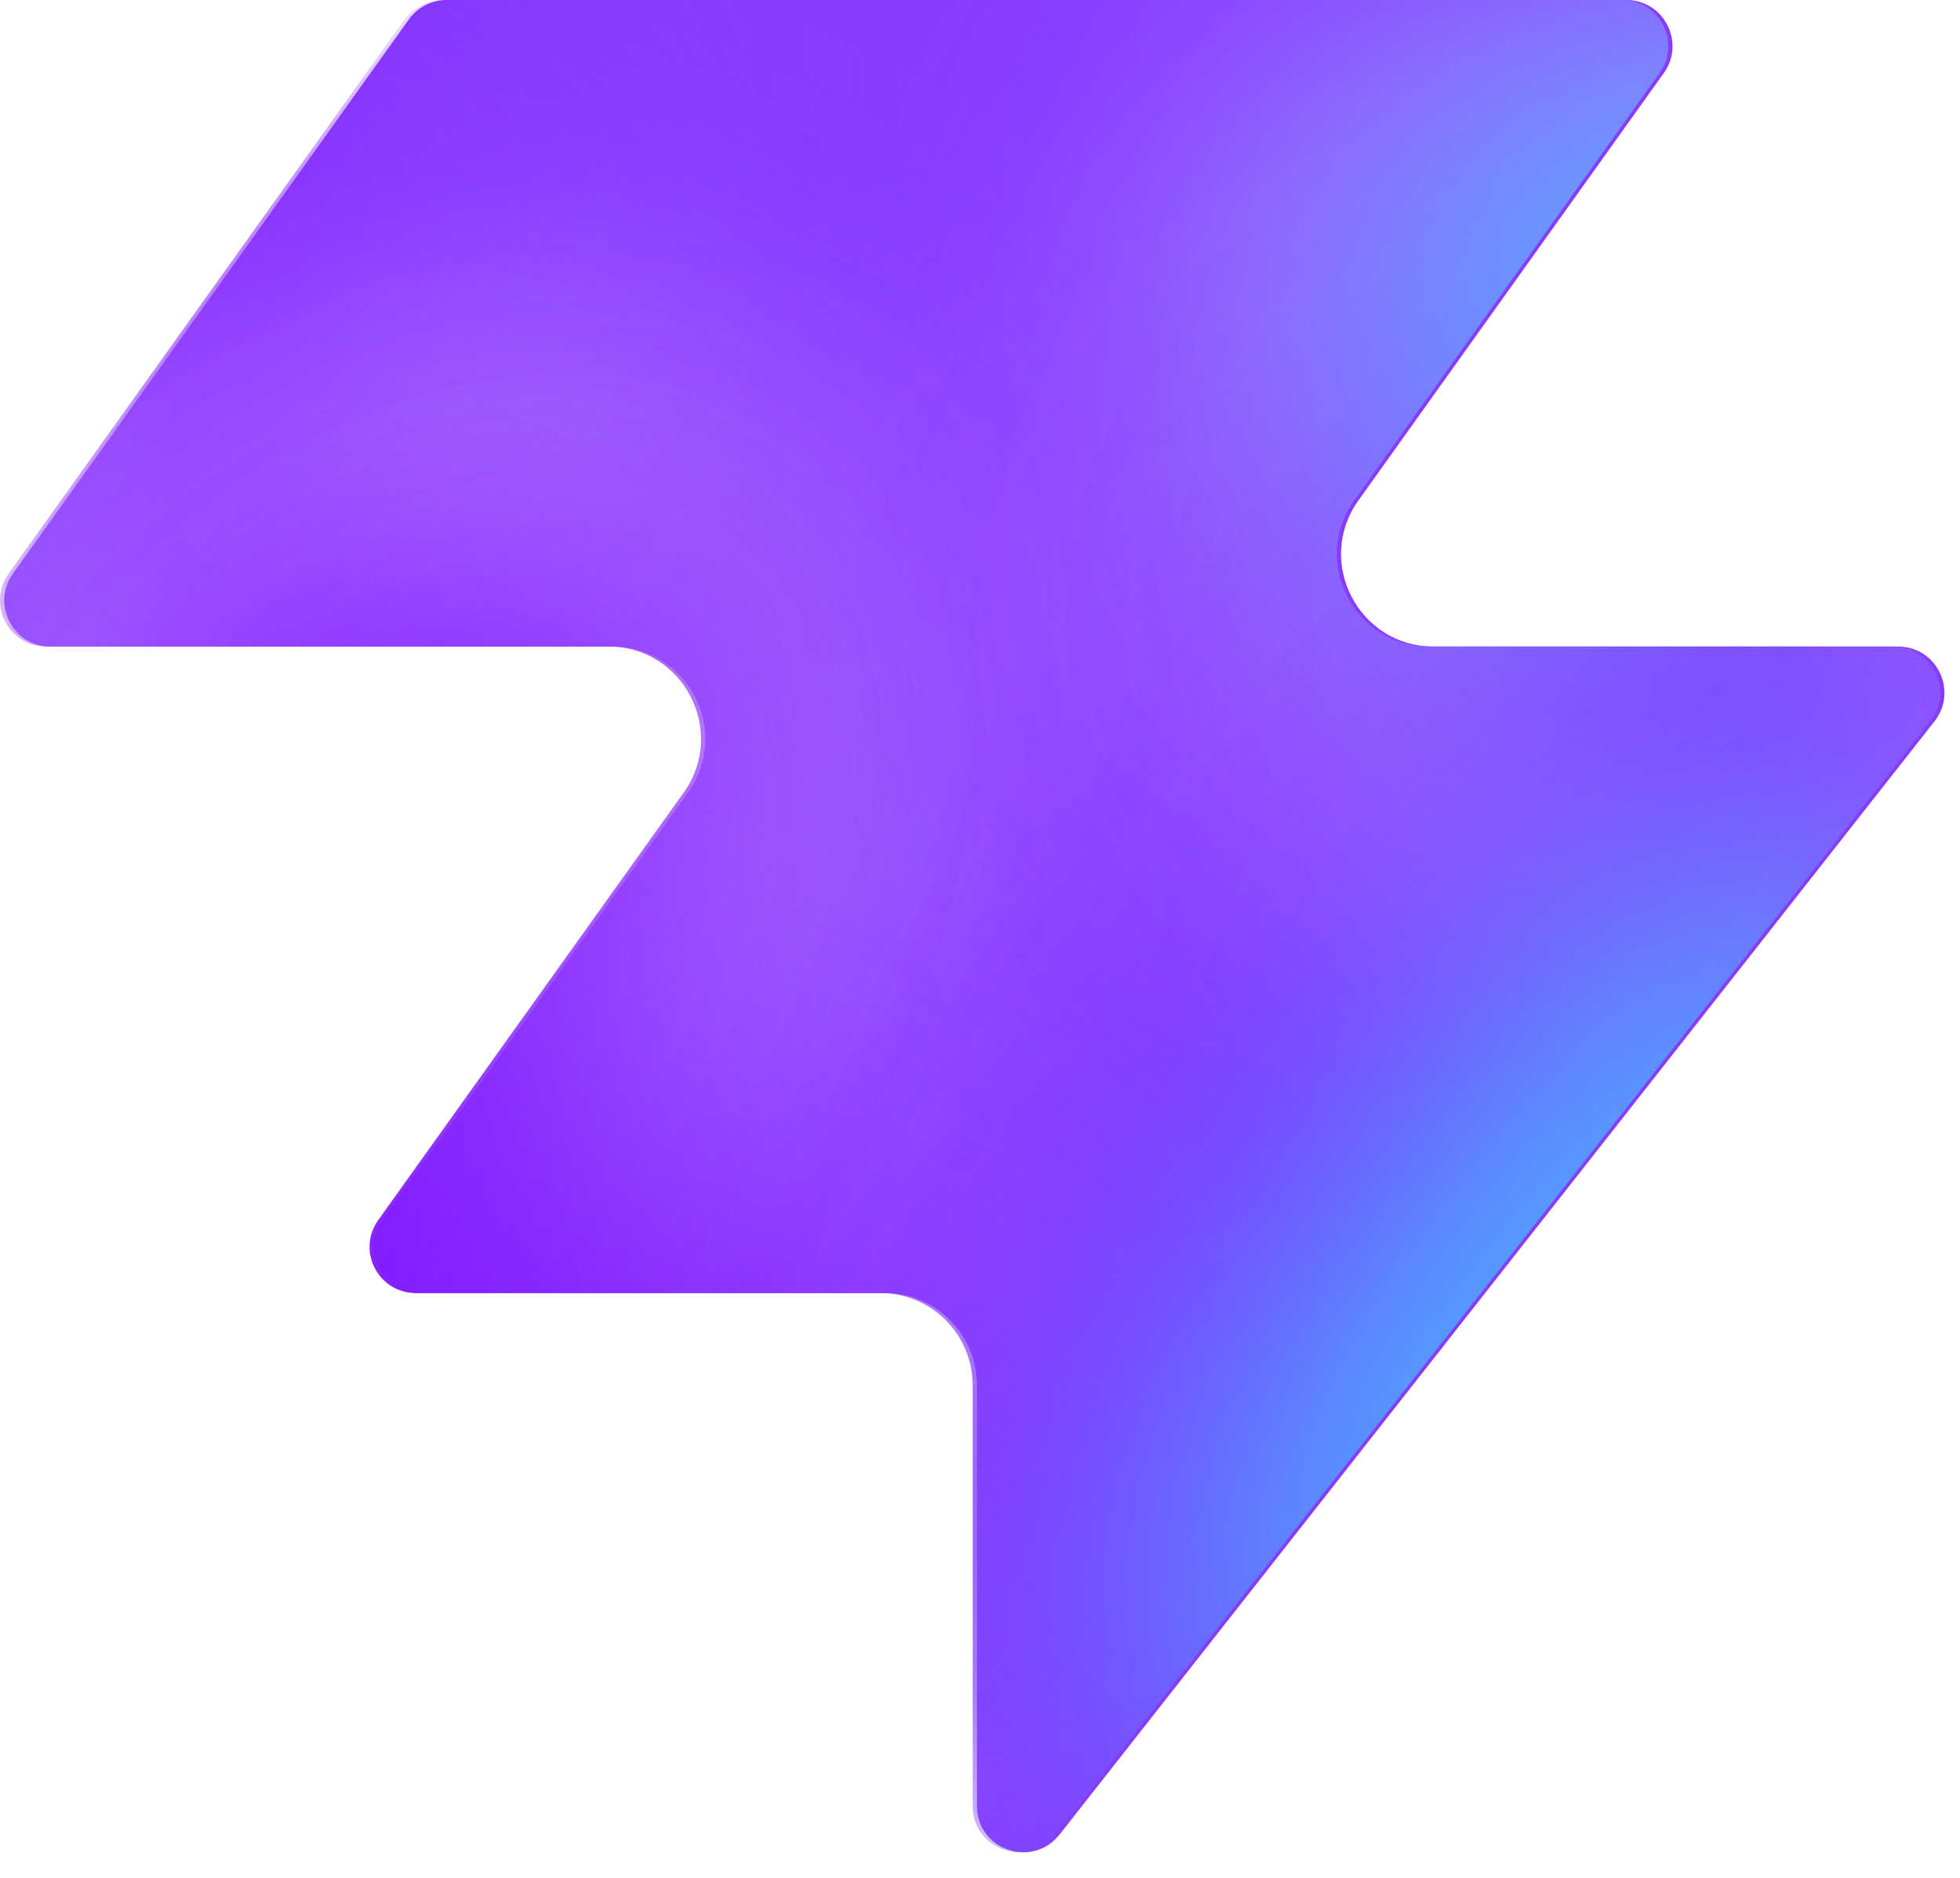
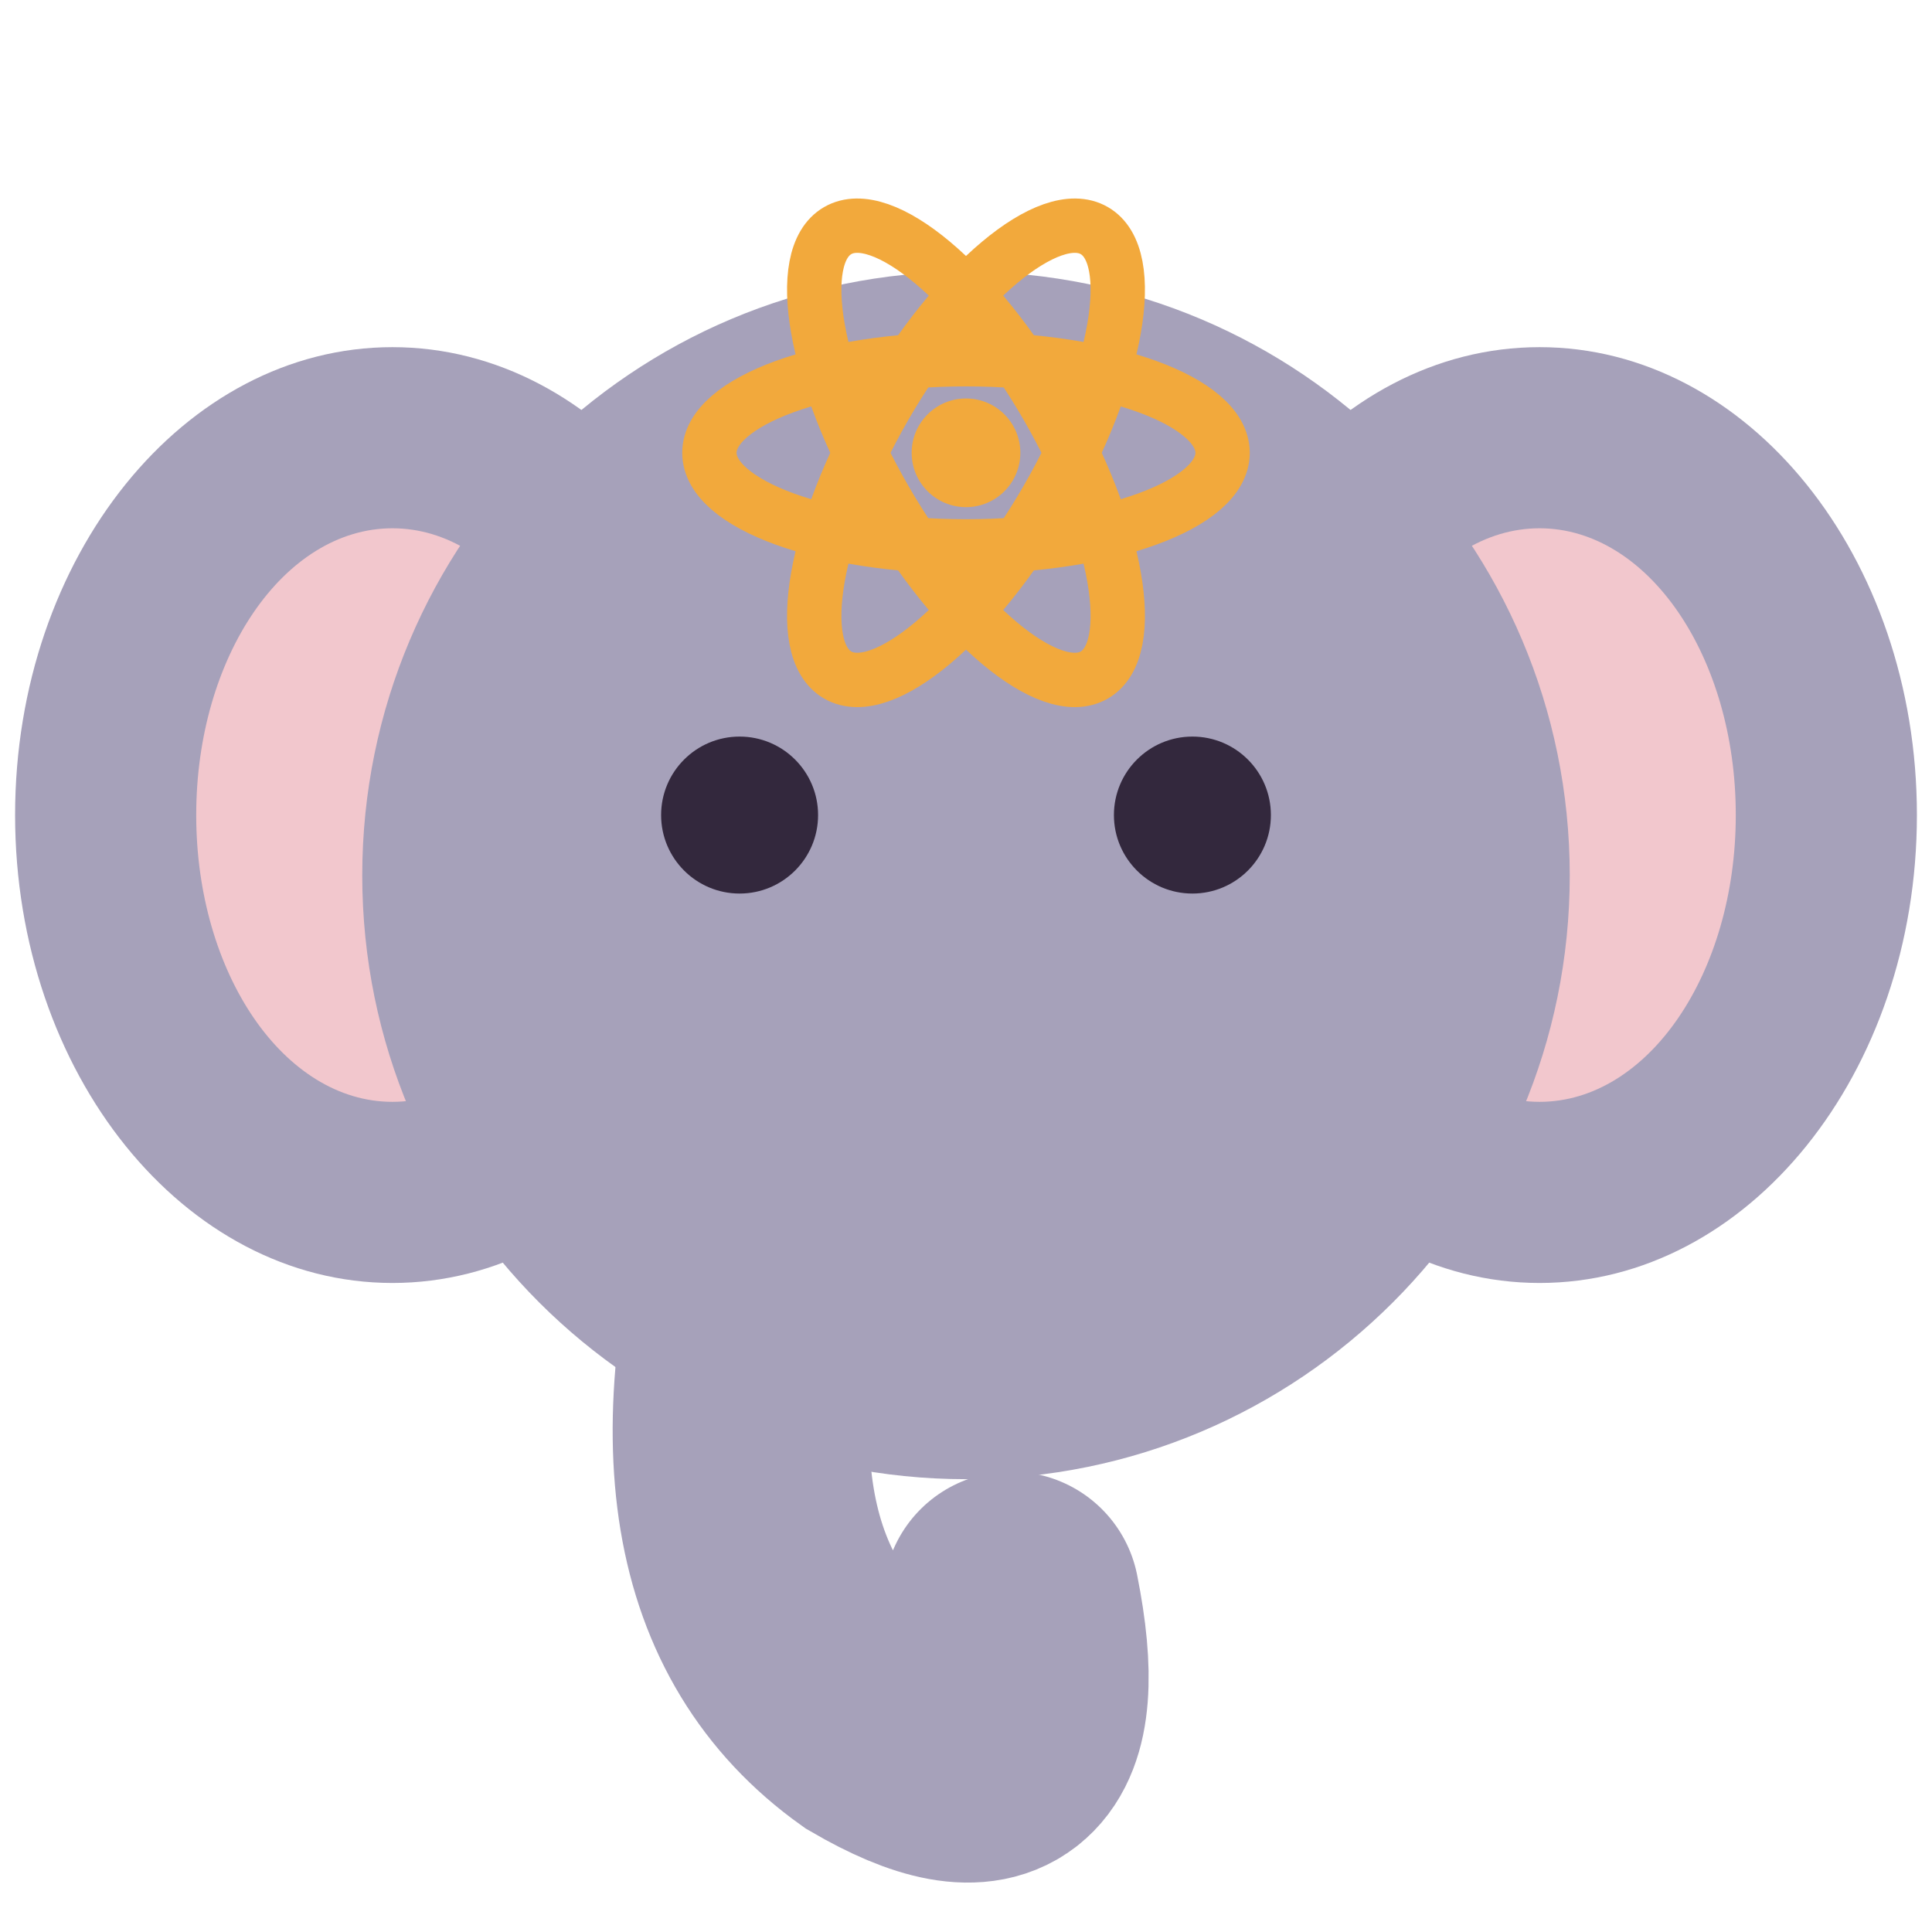
- <svg xmlns="http://www.w3.org/2000/svg" width="48" height="46" fill="none" viewBox="0 0 48 46">
-   <path fill="#863bff" d="M25.946 44.938c-.664.845-2.021.375-2.021-.698V33.937a2.26 2.26 0 0 0-2.262-2.262H10.287c-.92 0-1.456-1.04-.92-1.788l7.48-10.471c1.07-1.497 0-3.578-1.842-3.578H1.237c-.92 0-1.456-1.04-.92-1.788L10.013.474c.214-.297.556-.474.92-.474h28.894c.92 0 1.456 1.04.92 1.788l-7.48 10.471c-1.07 1.498 0 3.579 1.842 3.579h11.377c.943 0 1.473 1.088.89 1.83L25.947 44.94z" style="fill:#863bff;fill:color(display-p3 .525 .23 1);fill-opacity:1" />
-   <mask id="a" width="48" height="46" x="0" y="0" maskUnits="userSpaceOnUse" style="mask-type:alpha">
-     <path fill="#000" d="M25.842 44.938c-.664.844-2.021.375-2.021-.698V33.937a2.26 2.26 0 0 0-2.262-2.262H10.183c-.92 0-1.456-1.04-.92-1.788l7.48-10.471c1.07-1.498 0-3.579-1.842-3.579H1.133c-.92 0-1.456-1.04-.92-1.787L9.91.473c.214-.297.556-.474.92-.474h28.894c.92 0 1.456 1.04.92 1.788l-7.48 10.471c-1.07 1.498 0 3.578 1.842 3.578h11.377c.943 0 1.473 1.088.89 1.832L25.843 44.94z" style="fill:#000;fill-opacity:1" />
-   </mask>
-   <g mask="url(#a)">
-     <g filter="url(#b)">
-       <ellipse cx="5.508" cy="14.704" fill="#ede6ff" rx="5.508" ry="14.704" style="fill:#ede6ff;fill:color(display-p3 .927 .903 1);fill-opacity:1" transform="matrix(.00324 1 1 -.00324 -4.47 31.516)" />
-     </g>
-     <g filter="url(#c)">
-       <ellipse cx="10.399" cy="29.851" fill="#ede6ff" rx="10.399" ry="29.851" style="fill:#ede6ff;fill:color(display-p3 .927 .903 1);fill-opacity:1" transform="matrix(.00324 1 1 -.00324 -39.328 7.883)" />
-     </g>
-     <g filter="url(#d)">
-       <ellipse cx="5.508" cy="30.487" fill="#7e14ff" rx="5.508" ry="30.487" style="fill:#7e14ff;fill:color(display-p3 .492 .077 1);fill-opacity:1" transform="rotate(89.814 -25.913 -14.639)scale(1 -1)" />
-     </g>
-     <g filter="url(#e)">
-       <ellipse cx="5.508" cy="30.599" fill="#7e14ff" rx="5.508" ry="30.599" style="fill:#7e14ff;fill:color(display-p3 .492 .077 1);fill-opacity:1" transform="rotate(89.814 -32.644 -3.334)scale(1 -1)" />
-     </g>
-     <g filter="url(#f)">
-       <ellipse cx="5.508" cy="30.599" fill="#7e14ff" rx="5.508" ry="30.599" style="fill:#7e14ff;fill:color(display-p3 .492 .077 1);fill-opacity:1" transform="matrix(.00324 1 1 -.00324 -34.34 30.47)" />
-     </g>
-     <g filter="url(#g)">
-       <ellipse cx="14.072" cy="22.078" fill="#ede6ff" rx="14.072" ry="22.078" style="fill:#ede6ff;fill:color(display-p3 .927 .903 1);fill-opacity:1" transform="rotate(93.35 24.506 48.493)scale(-1 1)" />
-     </g>
-     <g filter="url(#h)">
-       <ellipse cx="3.47" cy="21.501" fill="#7e14ff" rx="3.47" ry="21.501" style="fill:#7e14ff;fill:color(display-p3 .492 .077 1);fill-opacity:1" transform="rotate(89.009 28.708 47.59)scale(-1 1)" />
-     </g>
-     <g filter="url(#i)">
-       <ellipse cx="3.47" cy="21.501" fill="#7e14ff" rx="3.47" ry="21.501" style="fill:#7e14ff;fill:color(display-p3 .492 .077 1);fill-opacity:1" transform="rotate(89.009 28.708 47.59)scale(-1 1)" />
-     </g>
-     <g filter="url(#j)">
-       <ellipse cx=".387" cy="8.972" fill="#7e14ff" rx="4.407" ry="29.108" style="fill:#7e14ff;fill:color(display-p3 .492 .077 1);fill-opacity:1" transform="rotate(39.51 .387 8.972)" />
-     </g>
-     <g filter="url(#k)">
-       <ellipse cx="47.523" cy="-6.092" fill="#7e14ff" rx="4.407" ry="29.108" style="fill:#7e14ff;fill:color(display-p3 .492 .077 1);fill-opacity:1" transform="rotate(37.892 47.523 -6.092)" />
-     </g>
-     <g filter="url(#l)">
-       <ellipse cx="41.412" cy="6.333" fill="#47bfff" rx="5.971" ry="9.665" style="fill:#47bfff;fill:color(display-p3 .28 .748 1);fill-opacity:1" transform="rotate(37.892 41.412 6.333)" />
-     </g>
-     <g filter="url(#m)">
-       <ellipse cx="-1.879" cy="38.332" fill="#7e14ff" rx="4.407" ry="29.108" style="fill:#7e14ff;fill:color(display-p3 .492 .077 1);fill-opacity:1" transform="rotate(37.892 -1.88 38.332)" />
-     </g>
-     <g filter="url(#n)">
-       <ellipse cx="-1.879" cy="38.332" fill="#7e14ff" rx="4.407" ry="29.108" style="fill:#7e14ff;fill:color(display-p3 .492 .077 1);fill-opacity:1" transform="rotate(37.892 -1.88 38.332)" />
-     </g>
-     <g filter="url(#o)">
-       <ellipse cx="35.651" cy="29.907" fill="#7e14ff" rx="4.407" ry="29.108" style="fill:#7e14ff;fill:color(display-p3 .492 .077 1);fill-opacity:1" transform="rotate(37.892 35.651 29.907)" />
-     </g>
-     <g filter="url(#p)">
-       <ellipse cx="38.418" cy="32.4" fill="#47bfff" rx="5.971" ry="15.297" style="fill:#47bfff;fill:color(display-p3 .28 .748 1);fill-opacity:1" transform="rotate(37.892 38.418 32.4)" />
-     </g>
+ <svg xmlns="http://www.w3.org/2000/svg" viewBox="0 0 64 64">
+   <ellipse cx="13" cy="27" rx="12.5" ry="15.5" fill="#a6a1ba" />
+   <ellipse cx="51" cy="27" rx="12.5" ry="15.5" fill="#a6a1ba" />
+   <ellipse cx="13" cy="27" rx="6.5" ry="9.5" fill="#f2c7cd" />
+   <ellipse cx="51" cy="27" rx="6.5" ry="9.5" fill="#f2c7cd" />
+   <path d="M26 39 Q22 52 29 57 Q35 60.5 33.5 53" fill="none" stroke="#a6a1ba" stroke-width="8.5" stroke-linecap="round" />
+   <circle cx="32" cy="29" r="20" fill="#a6a1ba" />
+   <circle cx="24.5" cy="27" r="2.6" fill="#33283d" />
+   <circle cx="39.5" cy="27" r="2.6" fill="#33283d" />
+   <g transform="translate(32,15)" fill="none" stroke="#f2a93c" stroke-width="1.8" stroke-linecap="round">
+     <ellipse rx="8.5" ry="3.1" />
+     <ellipse rx="8.5" ry="3.1" transform="rotate(60)" />
+     <ellipse rx="8.5" ry="3.1" transform="rotate(120)" />
  </g>
-   <defs>
-     <filter id="b" width="60.045" height="41.654" x="-19.77" y="16.149" color-interpolation-filters="sRGB" filterUnits="userSpaceOnUse">
-       <feFlood flood-opacity="0" result="BackgroundImageFix" />
-       <feBlend in="SourceGraphic" in2="BackgroundImageFix" result="shape" />
-       <feGaussianBlur result="effect1_foregroundBlur_2002_17158" stdDeviation="7.659" />
-     </filter>
-     <filter id="c" width="90.34" height="51.437" x="-54.613" y="-7.533" color-interpolation-filters="sRGB" filterUnits="userSpaceOnUse">
-       <feFlood flood-opacity="0" result="BackgroundImageFix" />
-       <feBlend in="SourceGraphic" in2="BackgroundImageFix" result="shape" />
-       <feGaussianBlur result="effect1_foregroundBlur_2002_17158" stdDeviation="7.659" />
-     </filter>
-     <filter id="d" width="79.355" height="29.4" x="-49.64" y="2.03" color-interpolation-filters="sRGB" filterUnits="userSpaceOnUse">
-       <feFlood flood-opacity="0" result="BackgroundImageFix" />
-       <feBlend in="SourceGraphic" in2="BackgroundImageFix" result="shape" />
-       <feGaussianBlur result="effect1_foregroundBlur_2002_17158" stdDeviation="4.596" />
-     </filter>
-     <filter id="e" width="79.579" height="29.4" x="-45.045" y="20.029" color-interpolation-filters="sRGB" filterUnits="userSpaceOnUse">
-       <feFlood flood-opacity="0" result="BackgroundImageFix" />
-       <feBlend in="SourceGraphic" in2="BackgroundImageFix" result="shape" />
-       <feGaussianBlur result="effect1_foregroundBlur_2002_17158" stdDeviation="4.596" />
-     </filter>
-     <filter id="f" width="79.579" height="29.4" x="-43.513" y="21.178" color-interpolation-filters="sRGB" filterUnits="userSpaceOnUse">
-       <feFlood flood-opacity="0" result="BackgroundImageFix" />
-       <feBlend in="SourceGraphic" in2="BackgroundImageFix" result="shape" />
-       <feGaussianBlur result="effect1_foregroundBlur_2002_17158" stdDeviation="4.596" />
-     </filter>
-     <filter id="g" width="74.749" height="58.852" x="15.756" y="-17.901" color-interpolation-filters="sRGB" filterUnits="userSpaceOnUse">
-       <feFlood flood-opacity="0" result="BackgroundImageFix" />
-       <feBlend in="SourceGraphic" in2="BackgroundImageFix" result="shape" />
-       <feGaussianBlur result="effect1_foregroundBlur_2002_17158" stdDeviation="7.659" />
-     </filter>
-     <filter id="h" width="61.377" height="25.362" x="23.548" y="2.284" color-interpolation-filters="sRGB" filterUnits="userSpaceOnUse">
-       <feFlood flood-opacity="0" result="BackgroundImageFix" />
-       <feBlend in="SourceGraphic" in2="BackgroundImageFix" result="shape" />
-       <feGaussianBlur result="effect1_foregroundBlur_2002_17158" stdDeviation="4.596" />
-     </filter>
-     <filter id="i" width="61.377" height="25.362" x="23.548" y="2.284" color-interpolation-filters="sRGB" filterUnits="userSpaceOnUse">
-       <feFlood flood-opacity="0" result="BackgroundImageFix" />
-       <feBlend in="SourceGraphic" in2="BackgroundImageFix" result="shape" />
-       <feGaussianBlur result="effect1_foregroundBlur_2002_17158" stdDeviation="4.596" />
-     </filter>
-     <filter id="j" width="56.045" height="63.649" x="-27.636" y="-22.853" color-interpolation-filters="sRGB" filterUnits="userSpaceOnUse">
-       <feFlood flood-opacity="0" result="BackgroundImageFix" />
-       <feBlend in="SourceGraphic" in2="BackgroundImageFix" result="shape" />
-       <feGaussianBlur result="effect1_foregroundBlur_2002_17158" stdDeviation="4.596" />
-     </filter>
-     <filter id="k" width="54.814" height="64.646" x="20.116" y="-38.415" color-interpolation-filters="sRGB" filterUnits="userSpaceOnUse">
-       <feFlood flood-opacity="0" result="BackgroundImageFix" />
-       <feBlend in="SourceGraphic" in2="BackgroundImageFix" result="shape" />
-       <feGaussianBlur result="effect1_foregroundBlur_2002_17158" stdDeviation="4.596" />
-     </filter>
-     <filter id="l" width="33.541" height="35.313" x="24.641" y="-11.323" color-interpolation-filters="sRGB" filterUnits="userSpaceOnUse">
-       <feFlood flood-opacity="0" result="BackgroundImageFix" />
-       <feBlend in="SourceGraphic" in2="BackgroundImageFix" result="shape" />
-       <feGaussianBlur result="effect1_foregroundBlur_2002_17158" stdDeviation="4.596" />
-     </filter>
-     <filter id="m" width="54.814" height="64.646" x="-29.286" y="6.009" color-interpolation-filters="sRGB" filterUnits="userSpaceOnUse">
-       <feFlood flood-opacity="0" result="BackgroundImageFix" />
-       <feBlend in="SourceGraphic" in2="BackgroundImageFix" result="shape" />
-       <feGaussianBlur result="effect1_foregroundBlur_2002_17158" stdDeviation="4.596" />
-     </filter>
-     <filter id="n" width="54.814" height="64.646" x="-29.286" y="6.009" color-interpolation-filters="sRGB" filterUnits="userSpaceOnUse">
-       <feFlood flood-opacity="0" result="BackgroundImageFix" />
-       <feBlend in="SourceGraphic" in2="BackgroundImageFix" result="shape" />
-       <feGaussianBlur result="effect1_foregroundBlur_2002_17158" stdDeviation="4.596" />
-     </filter>
-     <filter id="o" width="54.814" height="64.646" x="8.244" y="-2.416" color-interpolation-filters="sRGB" filterUnits="userSpaceOnUse">
-       <feFlood flood-opacity="0" result="BackgroundImageFix" />
-       <feBlend in="SourceGraphic" in2="BackgroundImageFix" result="shape" />
-       <feGaussianBlur result="effect1_foregroundBlur_2002_17158" stdDeviation="4.596" />
-     </filter>
-     <filter id="p" width="39.409" height="43.623" x="18.713" y="10.588" color-interpolation-filters="sRGB" filterUnits="userSpaceOnUse">
-       <feFlood flood-opacity="0" result="BackgroundImageFix" />
-       <feBlend in="SourceGraphic" in2="BackgroundImageFix" result="shape" />
-       <feGaussianBlur result="effect1_foregroundBlur_2002_17158" stdDeviation="4.596" />
-     </filter>
-   </defs>
+   <circle cx="32" cy="15" r="1.8" fill="#f2a93c" />
</svg>
